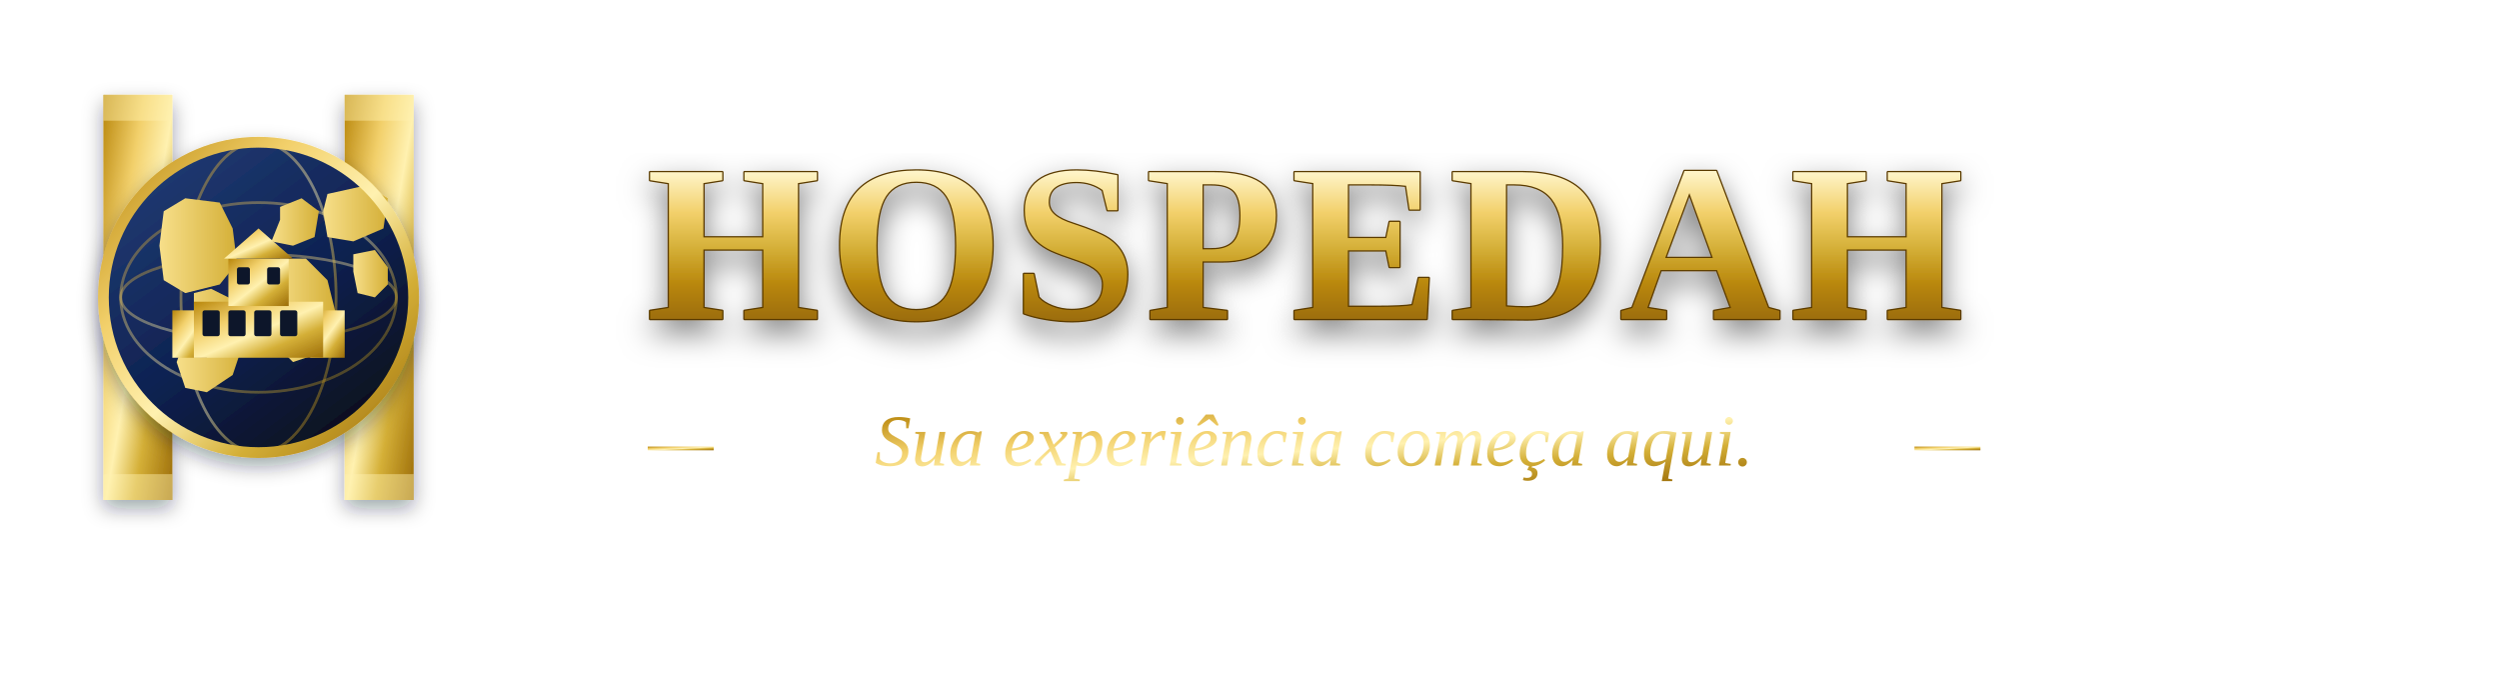
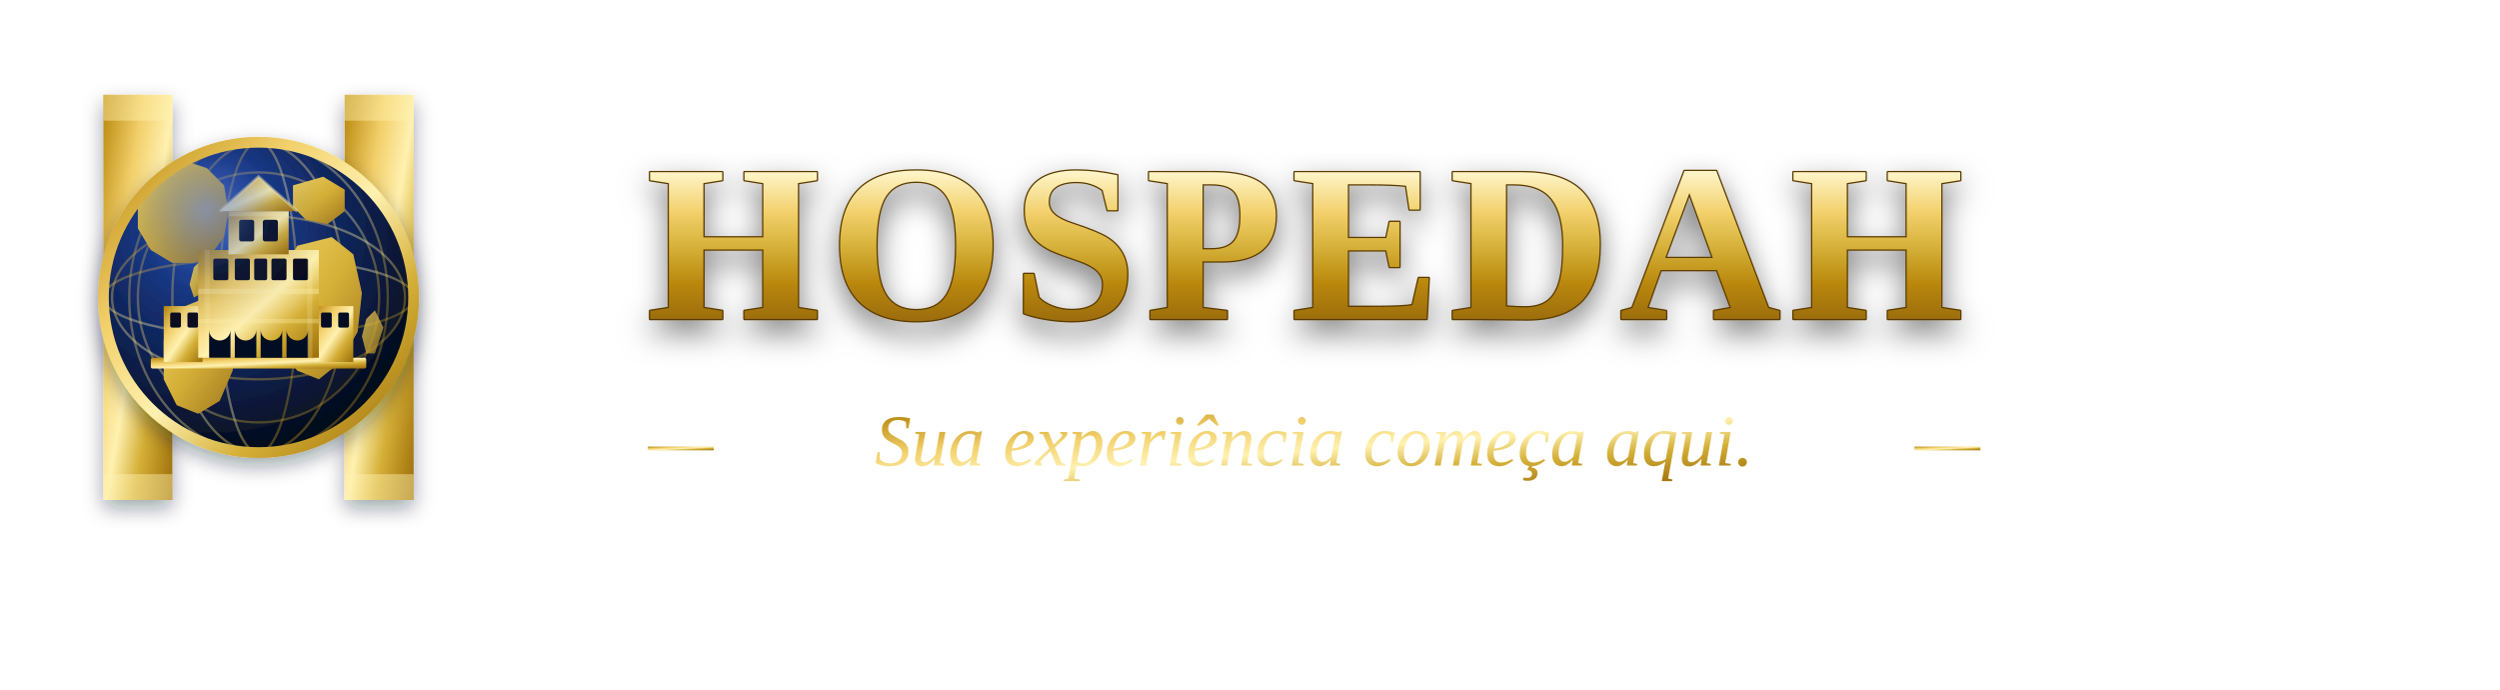
<svg xmlns="http://www.w3.org/2000/svg" width="580" height="160" viewBox="0 0 580 160" preserveAspectRatio="xMidYMid meet" role="img" aria-labelledby="logoTitle logoDesc">
  <defs>
    <linearGradient id="goldMetal" x1="0%" y1="0%" x2="100%" y2="100%">
      <stop offset="0%" stop-color="#B8860B" />
      <stop offset="30%" stop-color="#F2D06B" />
      <stop offset="52%" stop-color="#FFF1B0" />
      <stop offset="72%" stop-color="#D4AF37" />
      <stop offset="100%" stop-color="#9B6C08" />
    </linearGradient>
    <linearGradient id="goldText" x1="0%" y1="0%" x2="0%" y2="100%">
      <stop offset="0%" stop-color="#FFF6CC" />
      <stop offset="28%" stop-color="#F2D06B" />
      <stop offset="52%" stop-color="#D4AF37" />
      <stop offset="76%" stop-color="#B8860B" />
      <stop offset="100%" stop-color="#9B6C08" />
    </linearGradient>
    <linearGradient id="goldSoft" x1="0%" y1="0%" x2="100%" y2="0%">
      <stop offset="0%" stop-color="#F7DF8A" />
      <stop offset="100%" stop-color="#D4AF37" />
    </linearGradient>
-     <linearGradient id="navyDepth" x1="20%" y1="10%" x2="80%" y2="90%">
-       <stop offset="0%" stop-color="#1E3870" />
-       <stop offset="55%" stop-color="#0E2150" />
-       <stop offset="100%" stop-color="#071020" />
+     <linearGradient id="goldContinent" x1="5%" y1="0%" x2="95%" y2="100%">
+       <stop offset="0%" stop-color="#EDD060" />
+       <stop offset="50%" stop-color="#D4AF37" />
+       <stop offset="100%" stop-color="#A07820" />
    </linearGradient>
+     <radialGradient id="navyDepth" cx="36%" cy="28%" r="72%" gradientUnits="objectBoundingBox">
+       <stop offset="0%" stop-color="#2A4FA8" />
+       <stop offset="30%" stop-color="#163580" />
+       <stop offset="65%" stop-color="#0E2150" />
+       <stop offset="100%" stop-color="#040C1A" />
+     </radialGradient>
+     <radialGradient id="sphereGlow" cx="33%" cy="22%" r="40%" gradientUnits="objectBoundingBox">
+       <stop offset="0%" stop-color="#6888E0" stop-opacity="0.65" />
+       <stop offset="55%" stop-color="#3058B8" stop-opacity="0.12" />
+       <stop offset="100%" stop-color="#1E3870" stop-opacity="0" />
+     </radialGradient>
    <filter id="softShadow" x="-30%" y="-30%" width="160%" height="180%">
      <feDropShadow dx="0" dy="2" stdDeviation="2.4" flood-color="#091429" flood-opacity="0.38" />
    </filter>
    <filter id="textShadow" x="-5%" y="-20%" width="120%" height="160%">
      <feDropShadow dx="0" dy="3" stdDeviation="3.5" flood-color="#000000" flood-opacity="0.50" />
    </filter>
    <clipPath id="globeClip">
      <circle cx="42" cy="38" r="36" />
    </clipPath>
  </defs>
  <g filter="url(#softShadow)">
    <path d="M24 22h16v94H24z" fill="url(#goldMetal)" />
    <path d="M80 22h16v94H80z" fill="url(#goldMetal)" />
    <path d="M24 22h16v6H24zm0 88h16v6H24zm56-88h16v6H80zm0 88h16v6H80z" fill="#FFF1B0" opacity="0.45" />
  </g>
  <g transform="translate(18 31)" filter="url(#softShadow)">
    <circle cx="42" cy="38" r="36" fill="url(#navyDepth)" />
-     <g stroke="url(#goldMetal)" fill="none">
-       <line x1="11" y1="27" x2="73" y2="27" stroke-width="0.65" opacity="0.45" />
-       <line x1="11" y1="49" x2="73" y2="49" stroke-width="0.65" opacity="0.45" />
-       <line x1="22" y1="16" x2="62" y2="16" stroke-width="0.55" opacity="0.35" />
-       <line x1="22" y1="60" x2="62" y2="60" stroke-width="0.55" opacity="0.35" />
-       <ellipse cx="42" cy="38" rx="32" ry="10" stroke-width="0.65" opacity="0.4" />
-       <ellipse cx="42" cy="38" rx="32" ry="22" stroke-width="0.65" opacity="0.4" />
-       <ellipse cx="42" cy="38" rx="18" ry="36" stroke-width="0.65" opacity="0.45" />
-       <line x1="42" y1="2" x2="42" y2="74" stroke-width="0.65" opacity="0.45" />
+     <g clip-path="url(#globeClip)" stroke="url(#goldMetal)" fill="none">
+       <ellipse cx="42" cy="38" rx="9" ry="36" stroke-width="0.55" opacity="0.38" />
+       <ellipse cx="42" cy="38" rx="20" ry="36" stroke-width="0.55" opacity="0.38" />
+       <ellipse cx="42" cy="38" rx="30" ry="36" stroke-width="0.55" opacity="0.35" />
+       <ellipse cx="42" cy="38" rx="36" ry="9" stroke-width="0.55" opacity="0.38" />
+       <ellipse cx="42" cy="38" rx="34" ry="19" stroke-width="0.55" opacity="0.38" />
+       <ellipse cx="42" cy="38" rx="28" ry="29" stroke-width="0.55" opacity="0.35" />
    </g>
    <line x1="6" y1="38" x2="78" y2="38" stroke="url(#goldMetal)" stroke-width="6.5" opacity="1" clip-path="url(#globeClip)" />
-     <g fill="url(#goldSoft)">
-       <path d="M20 18l5-3 8 1 3 6 1 8-4 5-8 2-5-3-1-8z" />
-       <path d="M27 37l4-1 6 3 2 8-3 9-6 4-5-1-2-6 4-11z" />
-       <path d="M47 17l5-2 4 3-1 6-5 2-5-1 2-5z" />
-       <path d="M47 29l6 0 5 5 2 8-4 9-6 2-4-4-1-10z" />
-       <path d="M58 14l9-2 5 3-1 7-7 3-6-1-1-6z" />
-       <path d="M64 28l5-1 3 4 0 4-3 3-4-1-1-5z" />
+     <g clip-path="url(#globeClip)" fill="url(#goldContinent)">
+       <path d="M18 8 L24 6 L30 8 L34 12 L35 18 L34 24 L31 28 L27 30 L22 30 L17 27 L14 22 L14 16 L16 10 Z" />
+       <path d="M28 30 L30 33 L29 37 L27 38 L26 35 L27 31 Z" />
+       <path d="M25 40 L30 38 L35 41 L37 47 L36 55 L33 62 L28 65 L23 63 L20 57 L20 48 Z" />
+       <path d="M30 35 L33 34 L34 36 L31 37 Z" opacity="0.65" />
+       <path d="M50 12 L57 10 L62 13 L62 18 L58 21 L53 20 L50 17 Z" />
+       <path d="M51 26 L59 24 L64 28 L66 37 L65 46 L61 53 L56 57 L51 55 L47 50 L46 40 L48 31 Z" />
+       <path d="M67 43 L69 41 L71 45 L69 51 L67 51 L66 47 Z" opacity="0.75" />
    </g>
-     <g fill="url(#goldMetal)">
-       <rect x="22" y="41" width="8" height="11" />
-       <rect x="54" y="41" width="8" height="11" />
-       <rect x="27" y="39" width="30" height="13" />
-       <rect x="35" y="29" width="14" height="11" />
-       <polygon points="34,29 50,29 42,22" />
-       <rect x="29" y="41" width="4" height="6" fill="#091429" rx="0.5" />
-       <rect x="35" y="41" width="4" height="6" fill="#091429" rx="0.5" />
-       <rect x="41" y="41" width="4" height="6" fill="#091429" rx="0.5" />
-       <rect x="47" y="41" width="4" height="6" fill="#091429" rx="0.5" />
-       <rect x="37" y="31" width="3" height="4" fill="#091429" rx="0.5" />
-       <rect x="44" y="31" width="3" height="4" fill="#091429" rx="0.5" />
+     <g clip-path="url(#globeClip)" fill="url(#goldMetal)">
+       <rect x="17" y="52" width="50" height="2.5" rx="0.4" />
+       <rect x="20" y="40" width="9" height="13" />
+       <rect x="21.5" y="41.5" width="2.5" height="3.5" fill="#060E20" rx="0.4" />
+       <rect x="25.5" y="41.5" width="2.5" height="3.5" fill="#060E20" rx="0.4" />
+       <rect x="55" y="40" width="9" height="13" />
+       <rect x="56.5" y="41.5" width="2.5" height="3.5" fill="#060E20" rx="0.4" />
+       <rect x="60.5" y="41.5" width="2.5" height="3.5" fill="#060E20" rx="0.4" />
+       <rect x="28" y="27" width="28" height="25" />
+       <rect x="31.5" y="29" width="3.5" height="5" fill="#060E20" rx="0.4" />
+       <rect x="36.5" y="29" width="3.5" height="5" fill="#060E20" rx="0.4" />
+       <rect x="41" y="29" width="3" height="5" fill="#060E20" rx="0.4" />
+       <rect x="45" y="29" width="3.5" height="5" fill="#060E20" rx="0.4" />
+       <rect x="50" y="29" width="3.5" height="5" fill="#060E20" rx="0.4" />
+       <rect x="28" y="36" width="28" height="1.2" fill="#FFF1B0" opacity="0.35" />
+       <path d="M30.5 52 L30.5 45.5 A2.5 2.5 0 0 0 35.5 45.5 L35.5 52 Z" fill="#060E20" />
+       <path d="M36.5 52 L36.5 45.5 A2.5 2.5 0 0 0 41.5 45.5 L41.5 52 Z" fill="#060E20" />
+       <path d="M42.5 52 L42.5 45.5 A2.5 2.5 0 0 0 47.5 45.5 L47.5 52 Z" fill="#060E20" />
+       <path d="M48.5 52 L48.5 45.5 A2.5 2.5 0 0 0 53.5 45.5 L53.5 52 Z" fill="#060E20" />
+       <rect x="28" y="43" width="28" height="1" fill="#FFF1B0" opacity="0.30" />
+       <rect x="29.5" y="27" width="1.2" height="25" fill="#FFF1B0" opacity="0.20" />
+       <rect x="53.3" y="27" width="1.2" height="25" fill="#FFF1B0" opacity="0.20" />
+       <rect x="35" y="18" width="14" height="10" />
+       <rect x="35" y="18" width="14" height="1.2" fill="#FFF1B0" opacity="0.45" />
+       <rect x="37.5" y="20" width="3.5" height="5" fill="#060E20" rx="0.5" />
+       <rect x="43" y="20" width="3.5" height="5" fill="#060E20" rx="0.5" />
+       <polygon points="33,18 51,18 42,10" />
+       <polyline points="33,18 42,10 51,18" fill="none" stroke="#FFF1B0" stroke-width="0.7" opacity="0.50" />
    </g>
+     <circle cx="42" cy="38" r="36" fill="url(#sphereGlow)" />
    <circle cx="42" cy="38" r="36" fill="none" stroke="url(#goldMetal)" stroke-width="2.5" />
  </g>
  <text x="150" y="74" fill="url(#goldText)" font-family="Georgia, 'Times New Roman', serif" font-size="52" font-weight="700" letter-spacing="2" filter="url(#textShadow)" paint-order="stroke fill" stroke="#5a3a00" stroke-width="0.6" stroke-linejoin="round">HOSPEDAH</text>
  <g fill="url(#goldMetal)" font-family="Georgia, 'Times New Roman', serif" font-size="17" font-style="italic" text-anchor="middle">
    <text x="305" y="108">Sua experiência começa aqui.</text>
    <text x="158" y="108">—</text>
    <text x="452" y="108">—</text>
  </g>
</svg>
